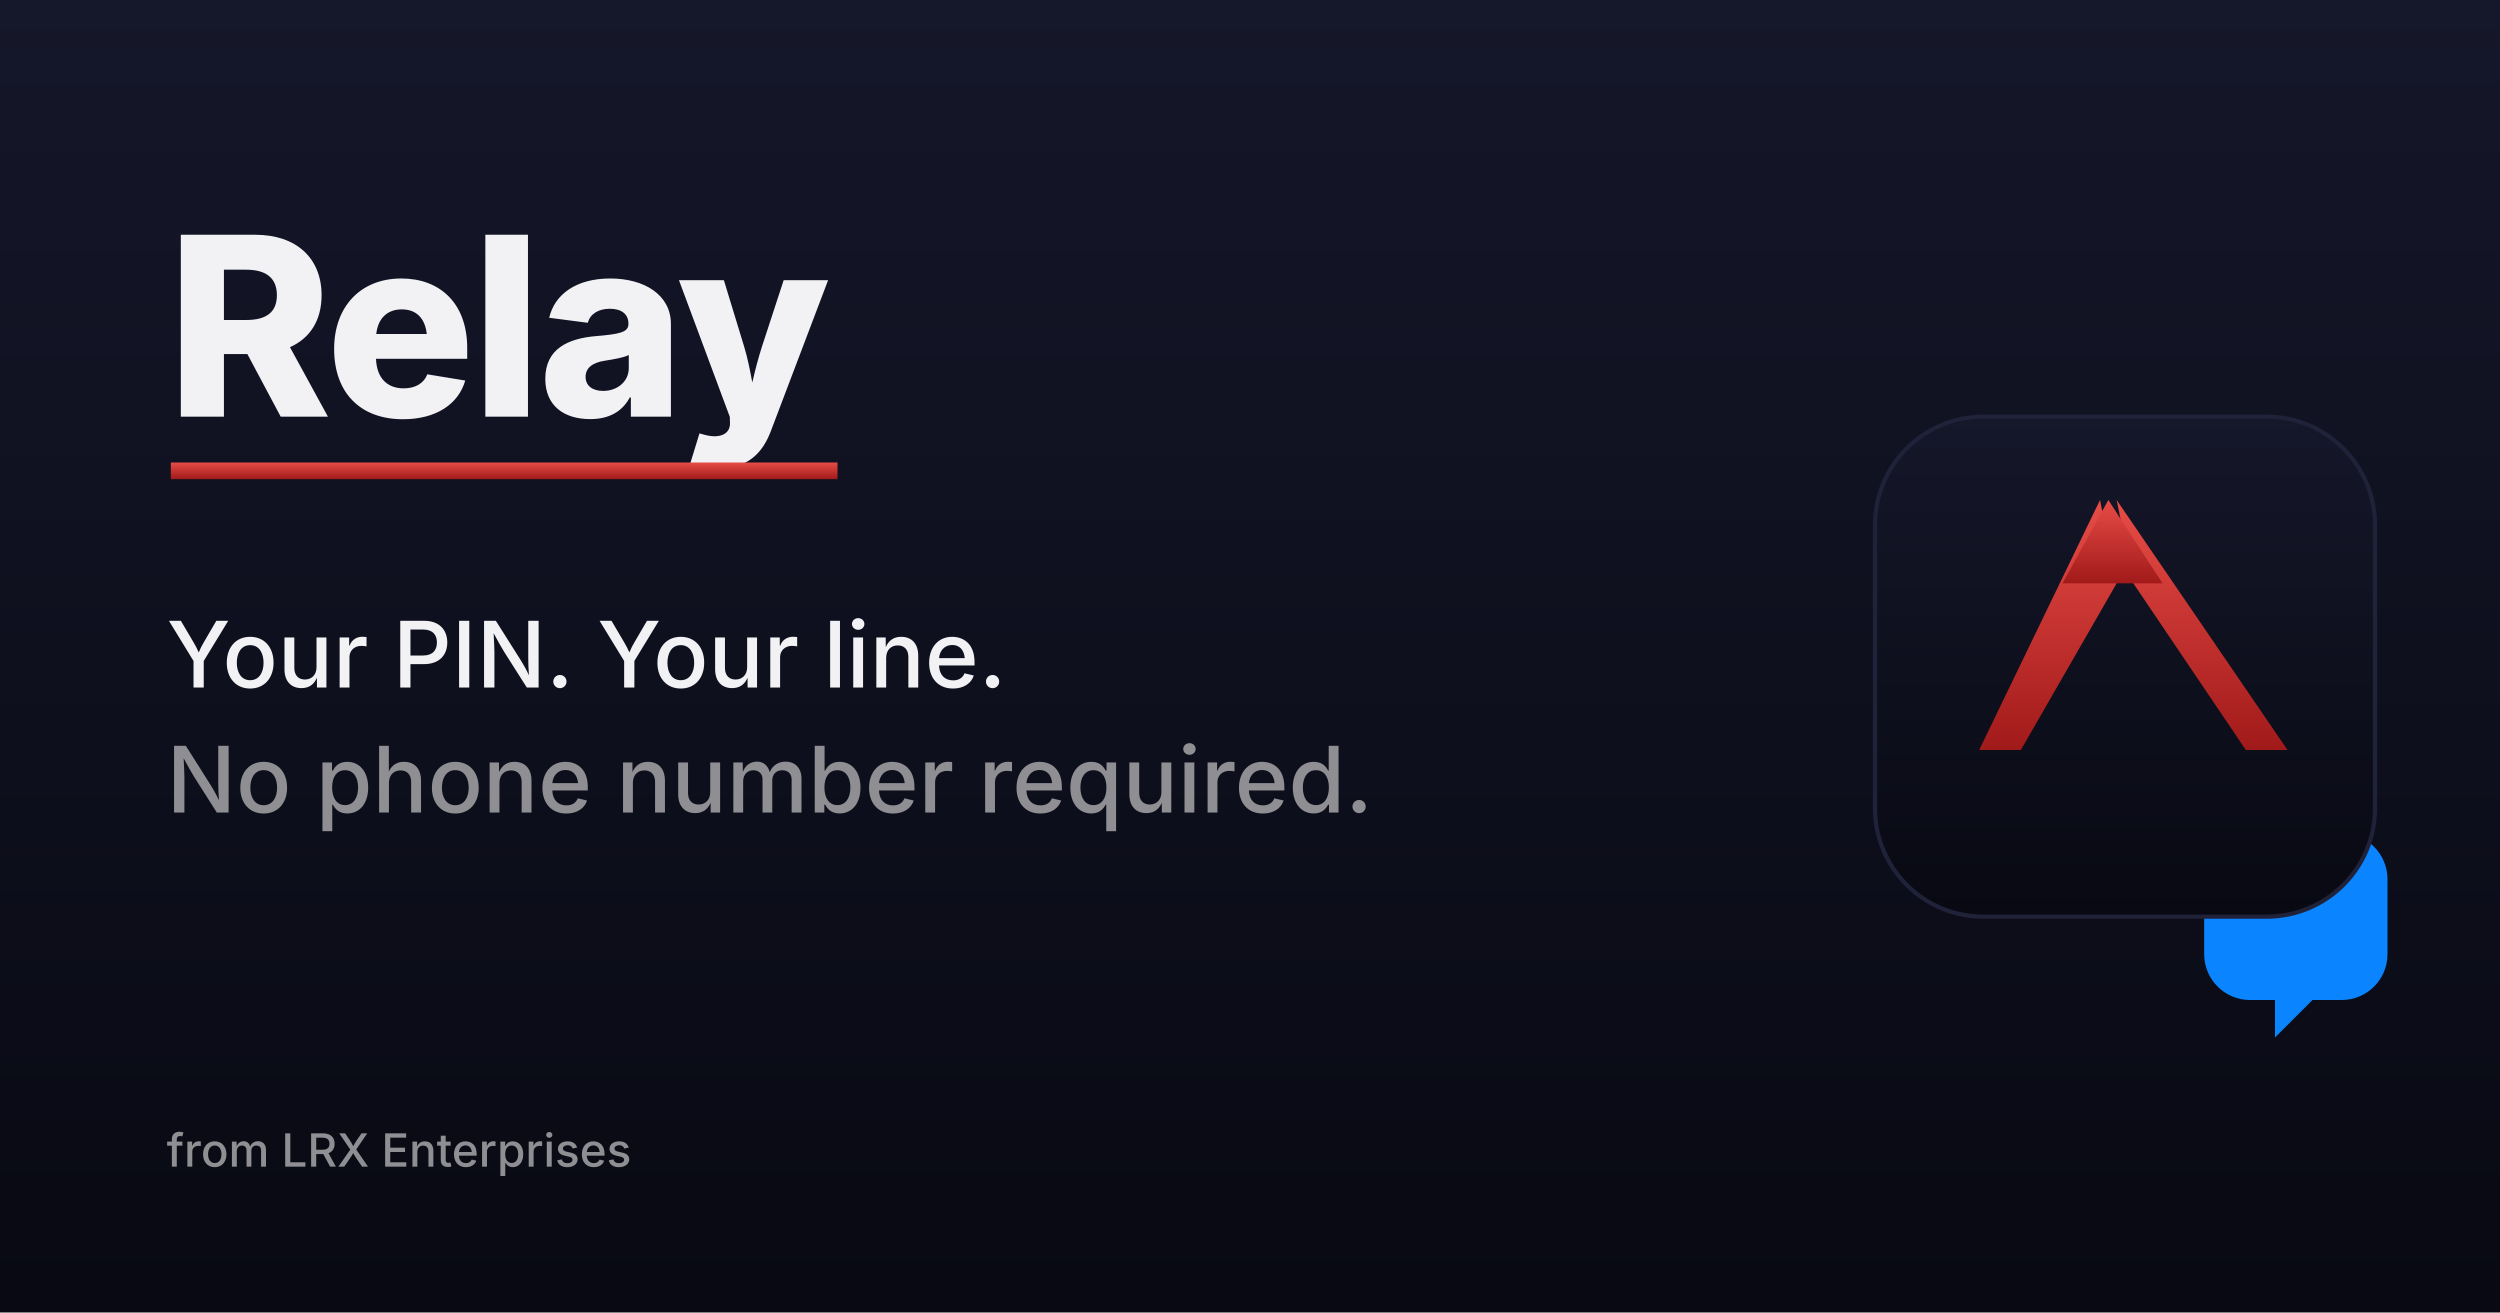
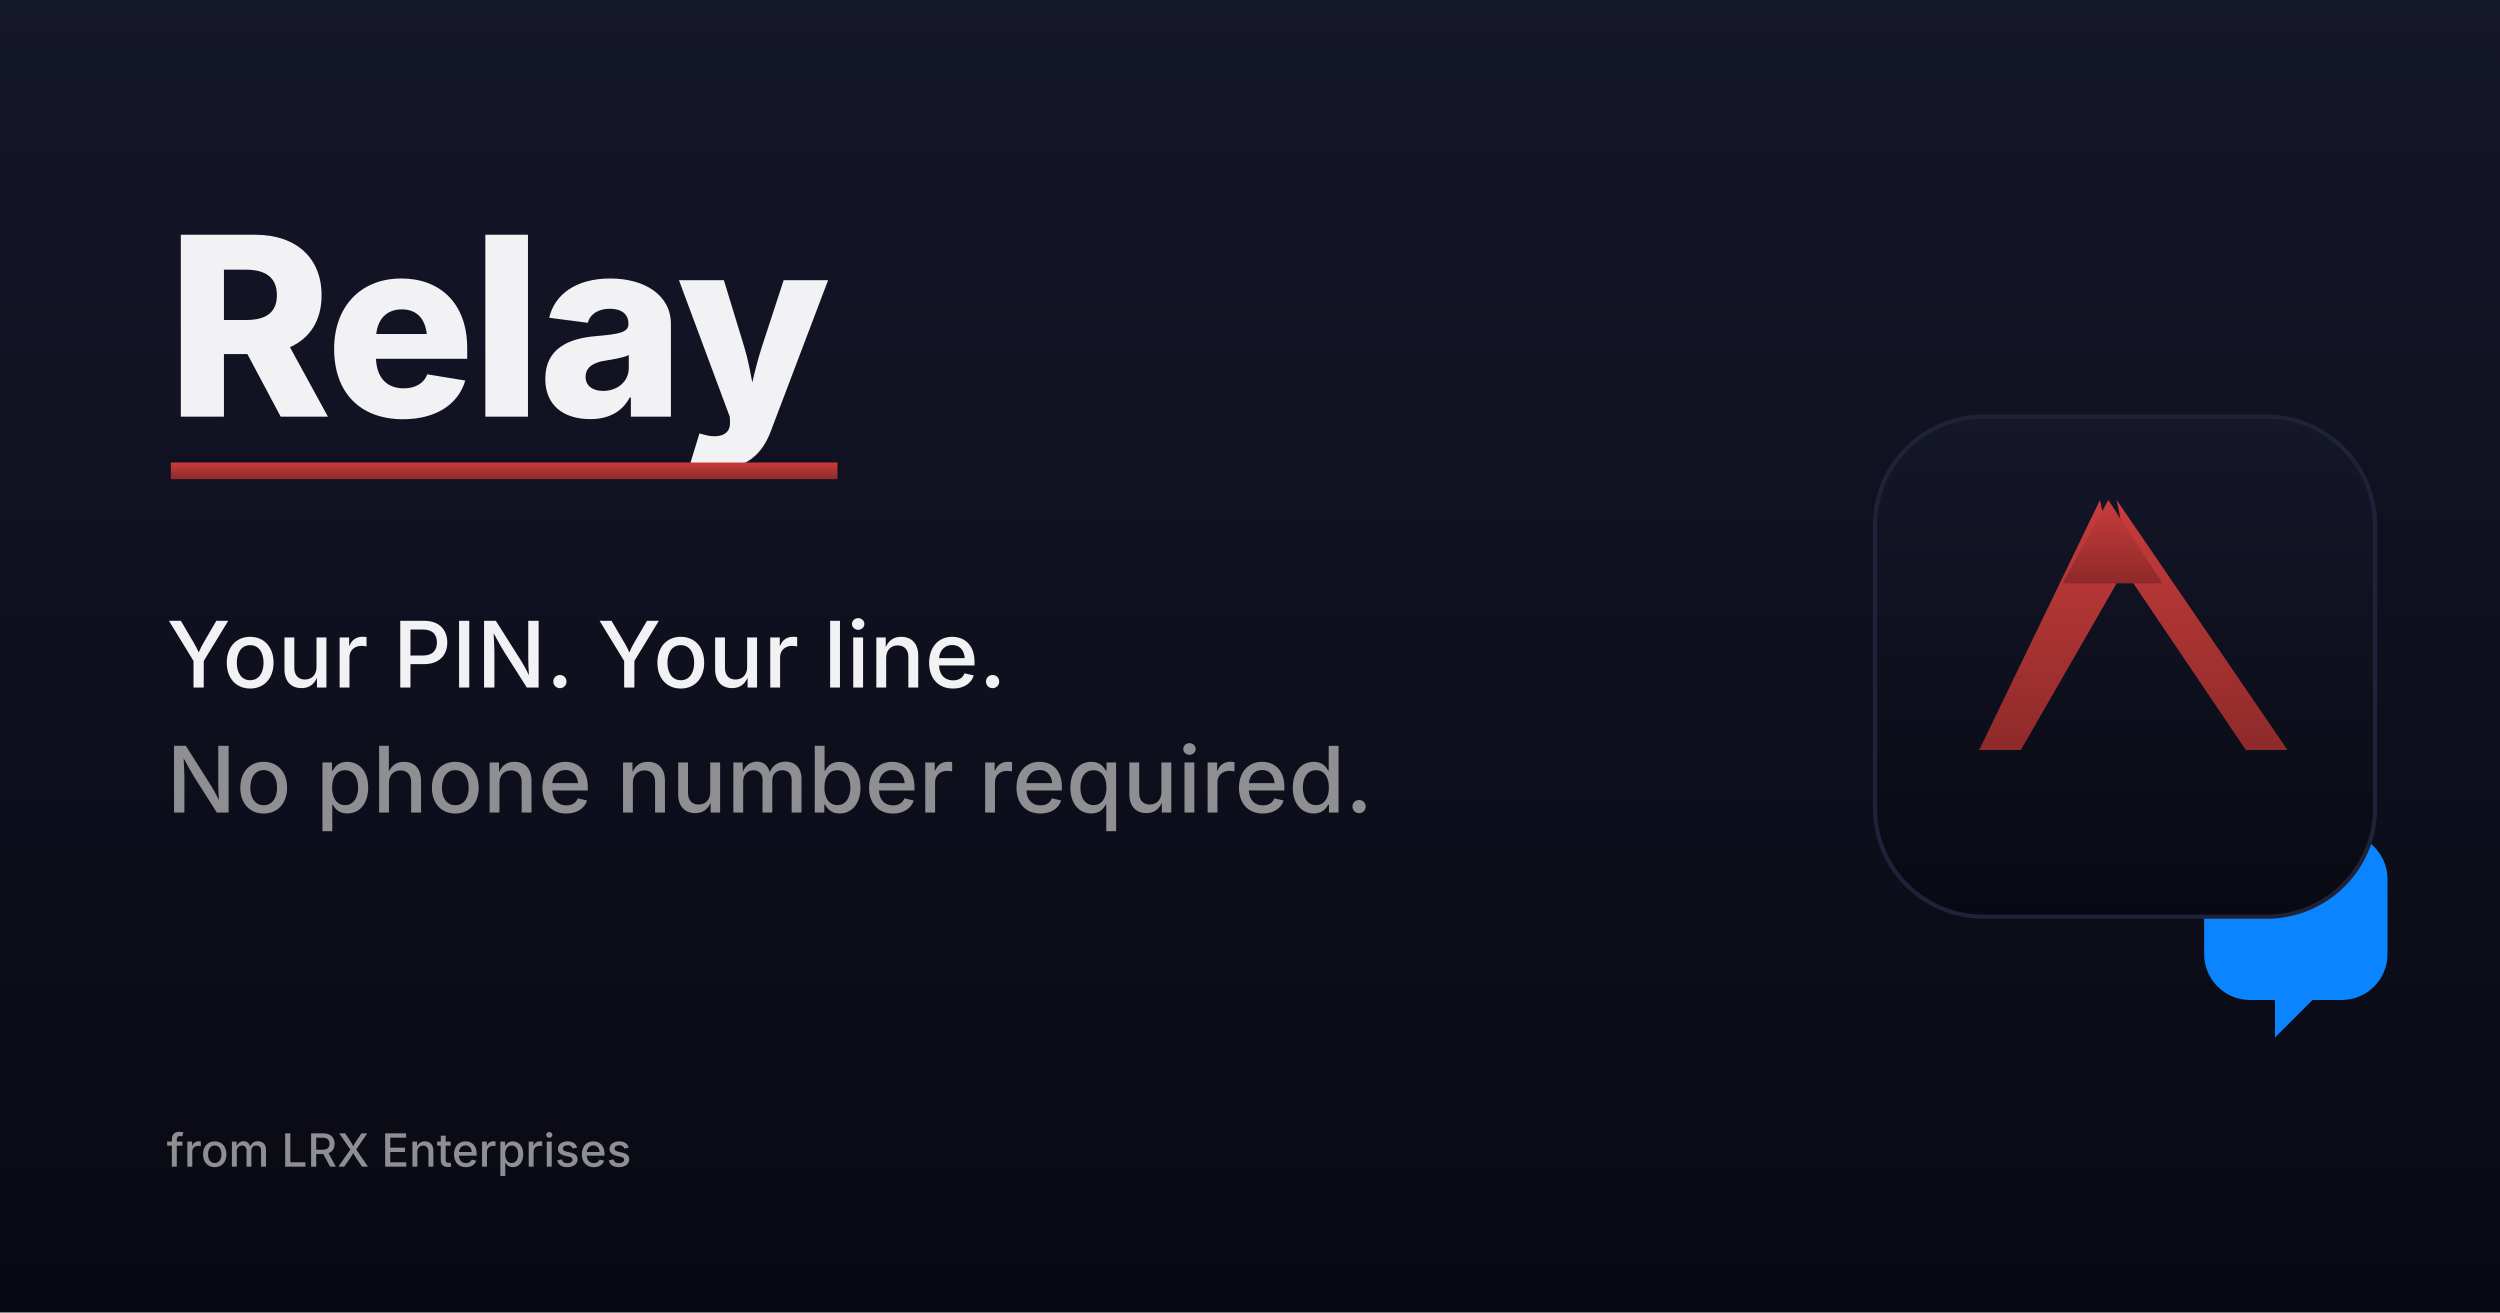
<svg xmlns="http://www.w3.org/2000/svg" viewBox="0 0 1200 630">
  <defs>
    <linearGradient id="bg" x1="0" y1="0" x2="0" y2="1">
      <stop offset="0" stop-color="#15172A" />
      <stop offset="1" stop-color="#080912" />
    </linearGradient>
    <linearGradient id="a" x1="0" y1="0" x2="0" y2="1">
-       <stop offset="0" stop-color="#E84C46" />
-       <stop offset="1" stop-color="#A11A1A" />
+       <stop offset="0" stop-color="#C83C3C" />
+       <stop offset="1" stop-color="#8E2A2A" />
    </linearGradient>
  </defs>
  <rect width="1200" height="630" fill="url(#bg)" />
  <g fill="#F2F2F5" font-family="-apple-system, system-ui, sans-serif">
    <text x="80" y="200" font-size="120" font-weight="800" letter-spacing="-2">Relay</text>
    <rect x="82" y="222" width="320" height="8" fill="url(#a)" />
    <text x="80" y="330" font-size="44" font-weight="500" fill="#F2F2F5">Your PIN. Your line.</text>
    <text x="80" y="390" font-size="44" font-weight="500" fill="#8E8E93">No phone number required.</text>
    <text x="80" y="560" font-size="22" font-weight="500" fill="#8E8E93">from LRX Enterprises</text>
  </g>
  <g transform="translate(900,200)">
    <path d="M180 200 h44 a22 22 0 0 1 22 22 v36 a22 22 0 0 1-22 22 h-14 l-18 18 v-18 h-12 a22 22 0 0 1-22-22 v-36 a22 22 0 0 1 22-22 z" fill="#0A84FF" />
    <rect x="0" y="0" width="240" height="240" rx="52" fill="url(#bg)" stroke="#1F2238" stroke-width="2" />
    <g fill="url(#a)">
      <polygon points="108,40 50,160 70,160 116,80" />
      <polygon points="116,40 198,160 178,160 124,80" />
      <polygon points="112,40 90,80 138,80" />
    </g>
  </g>
</svg>
